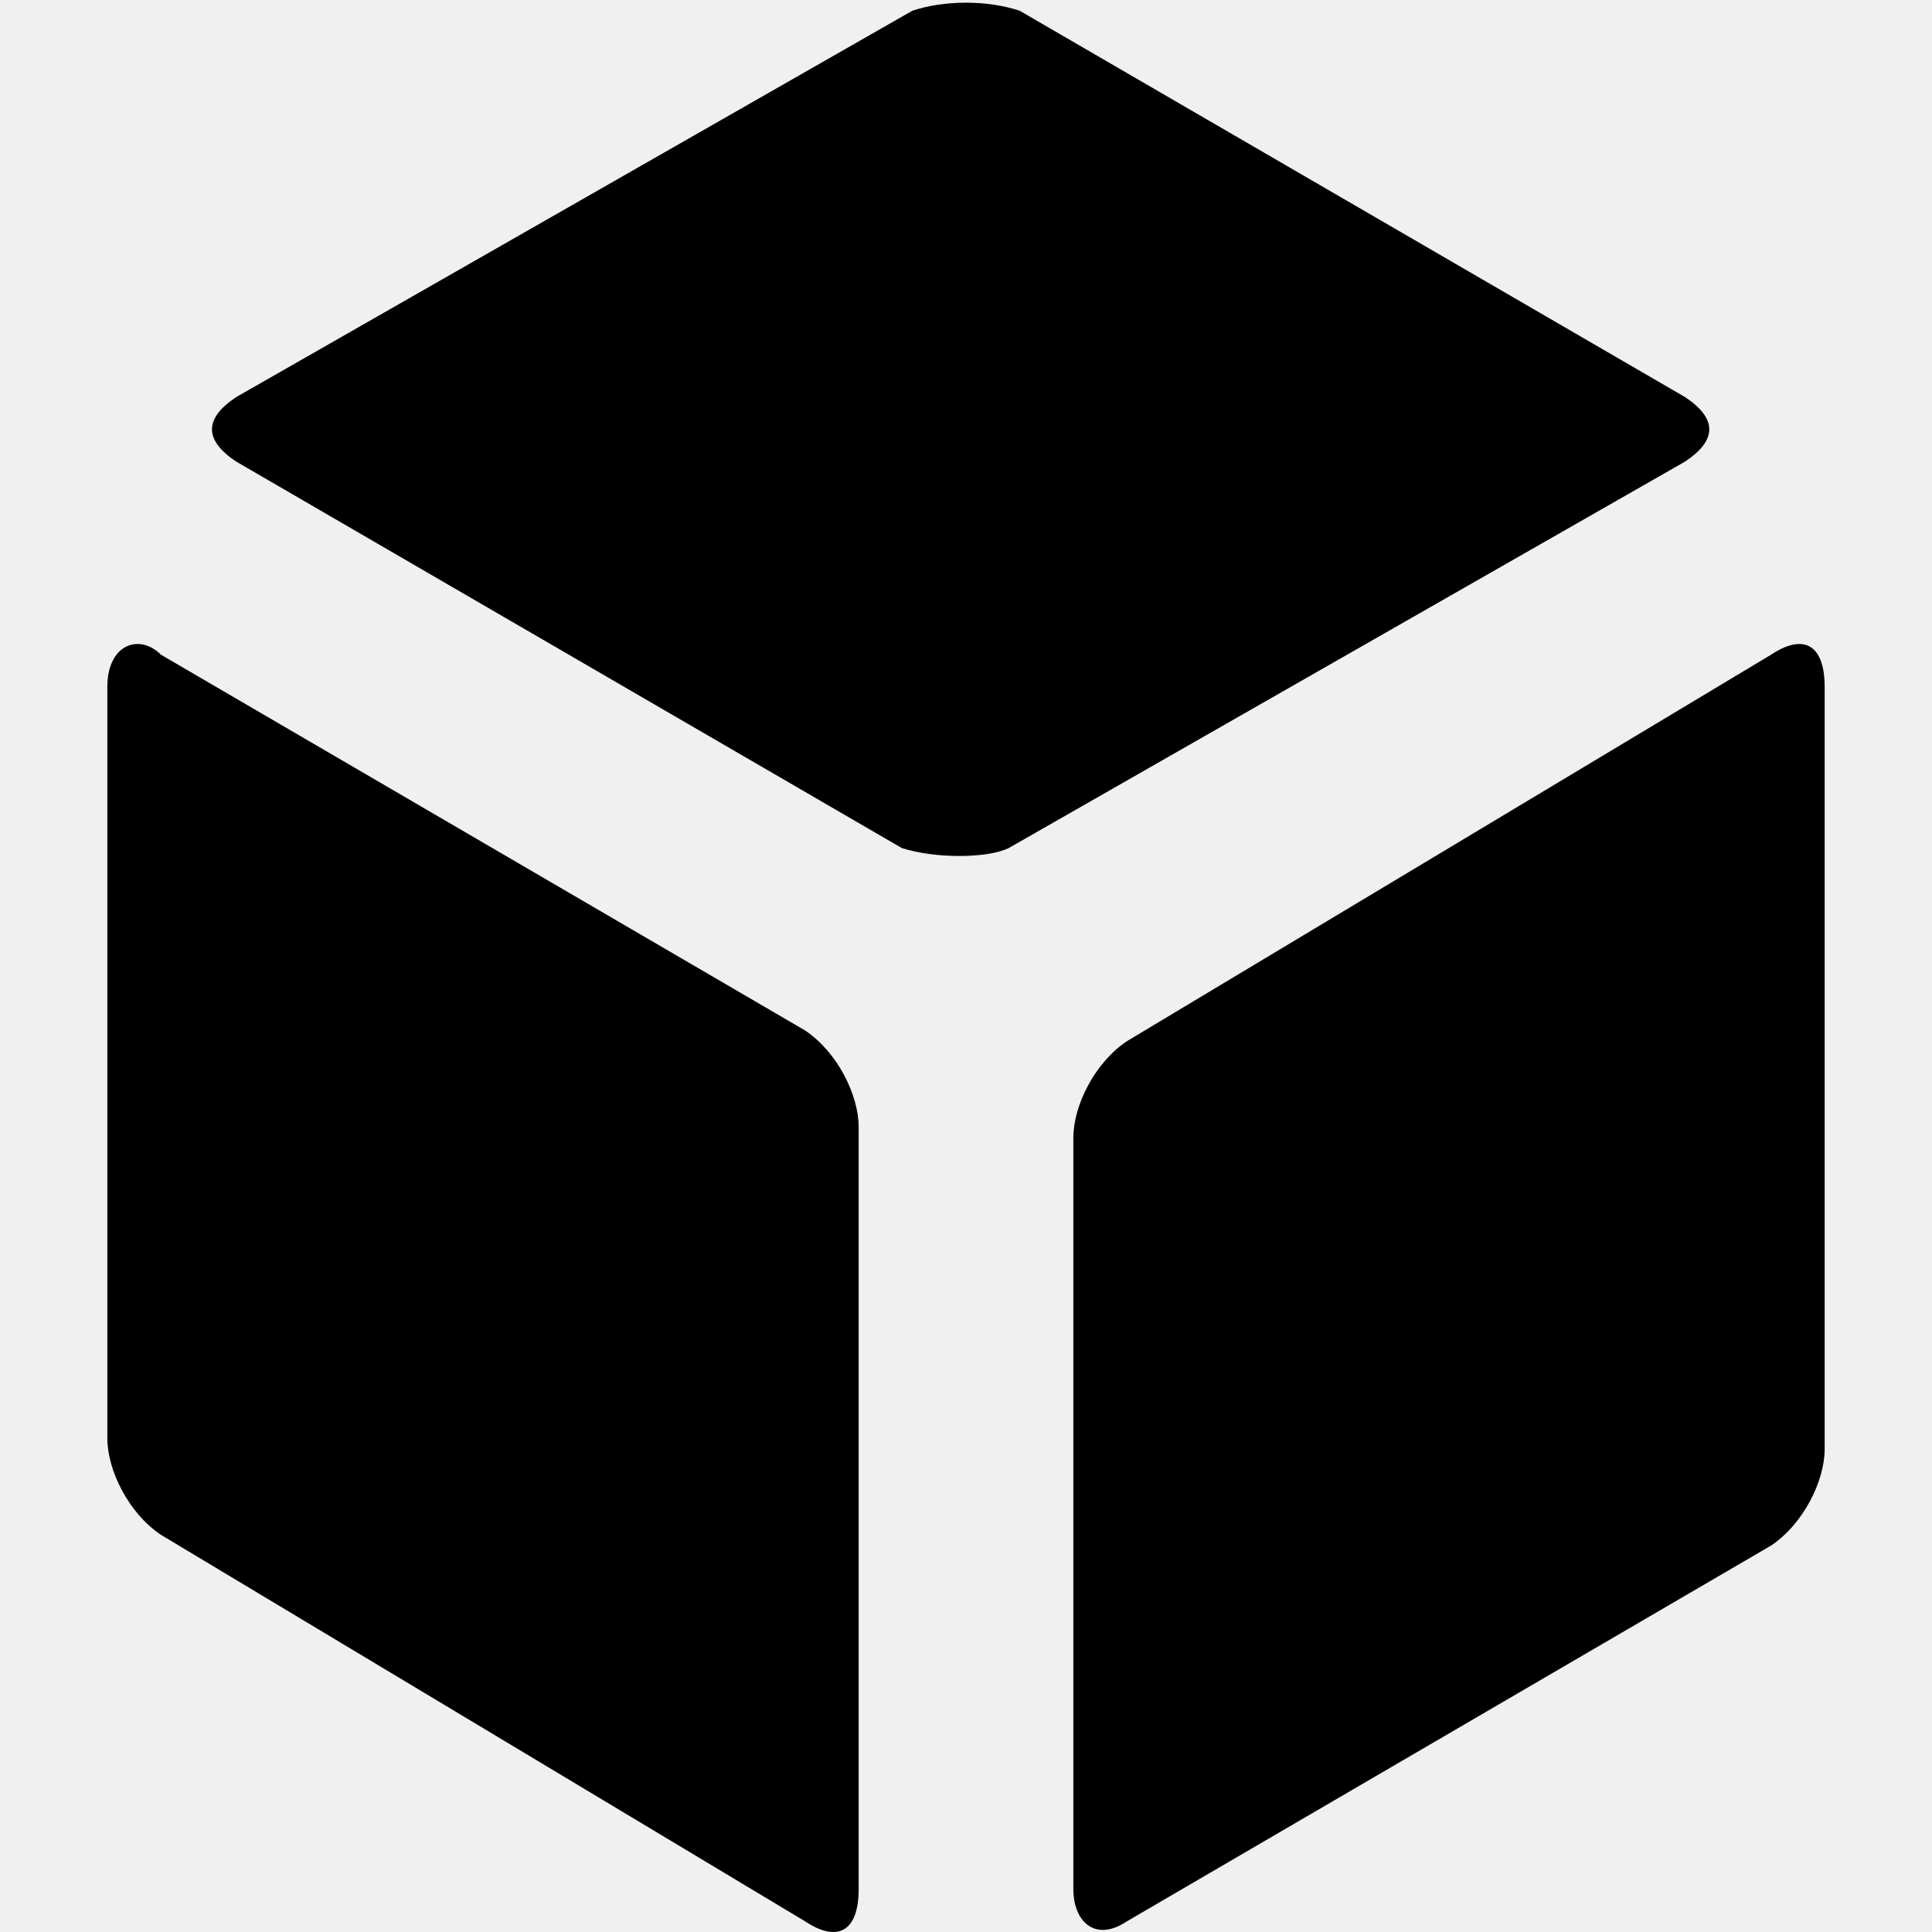
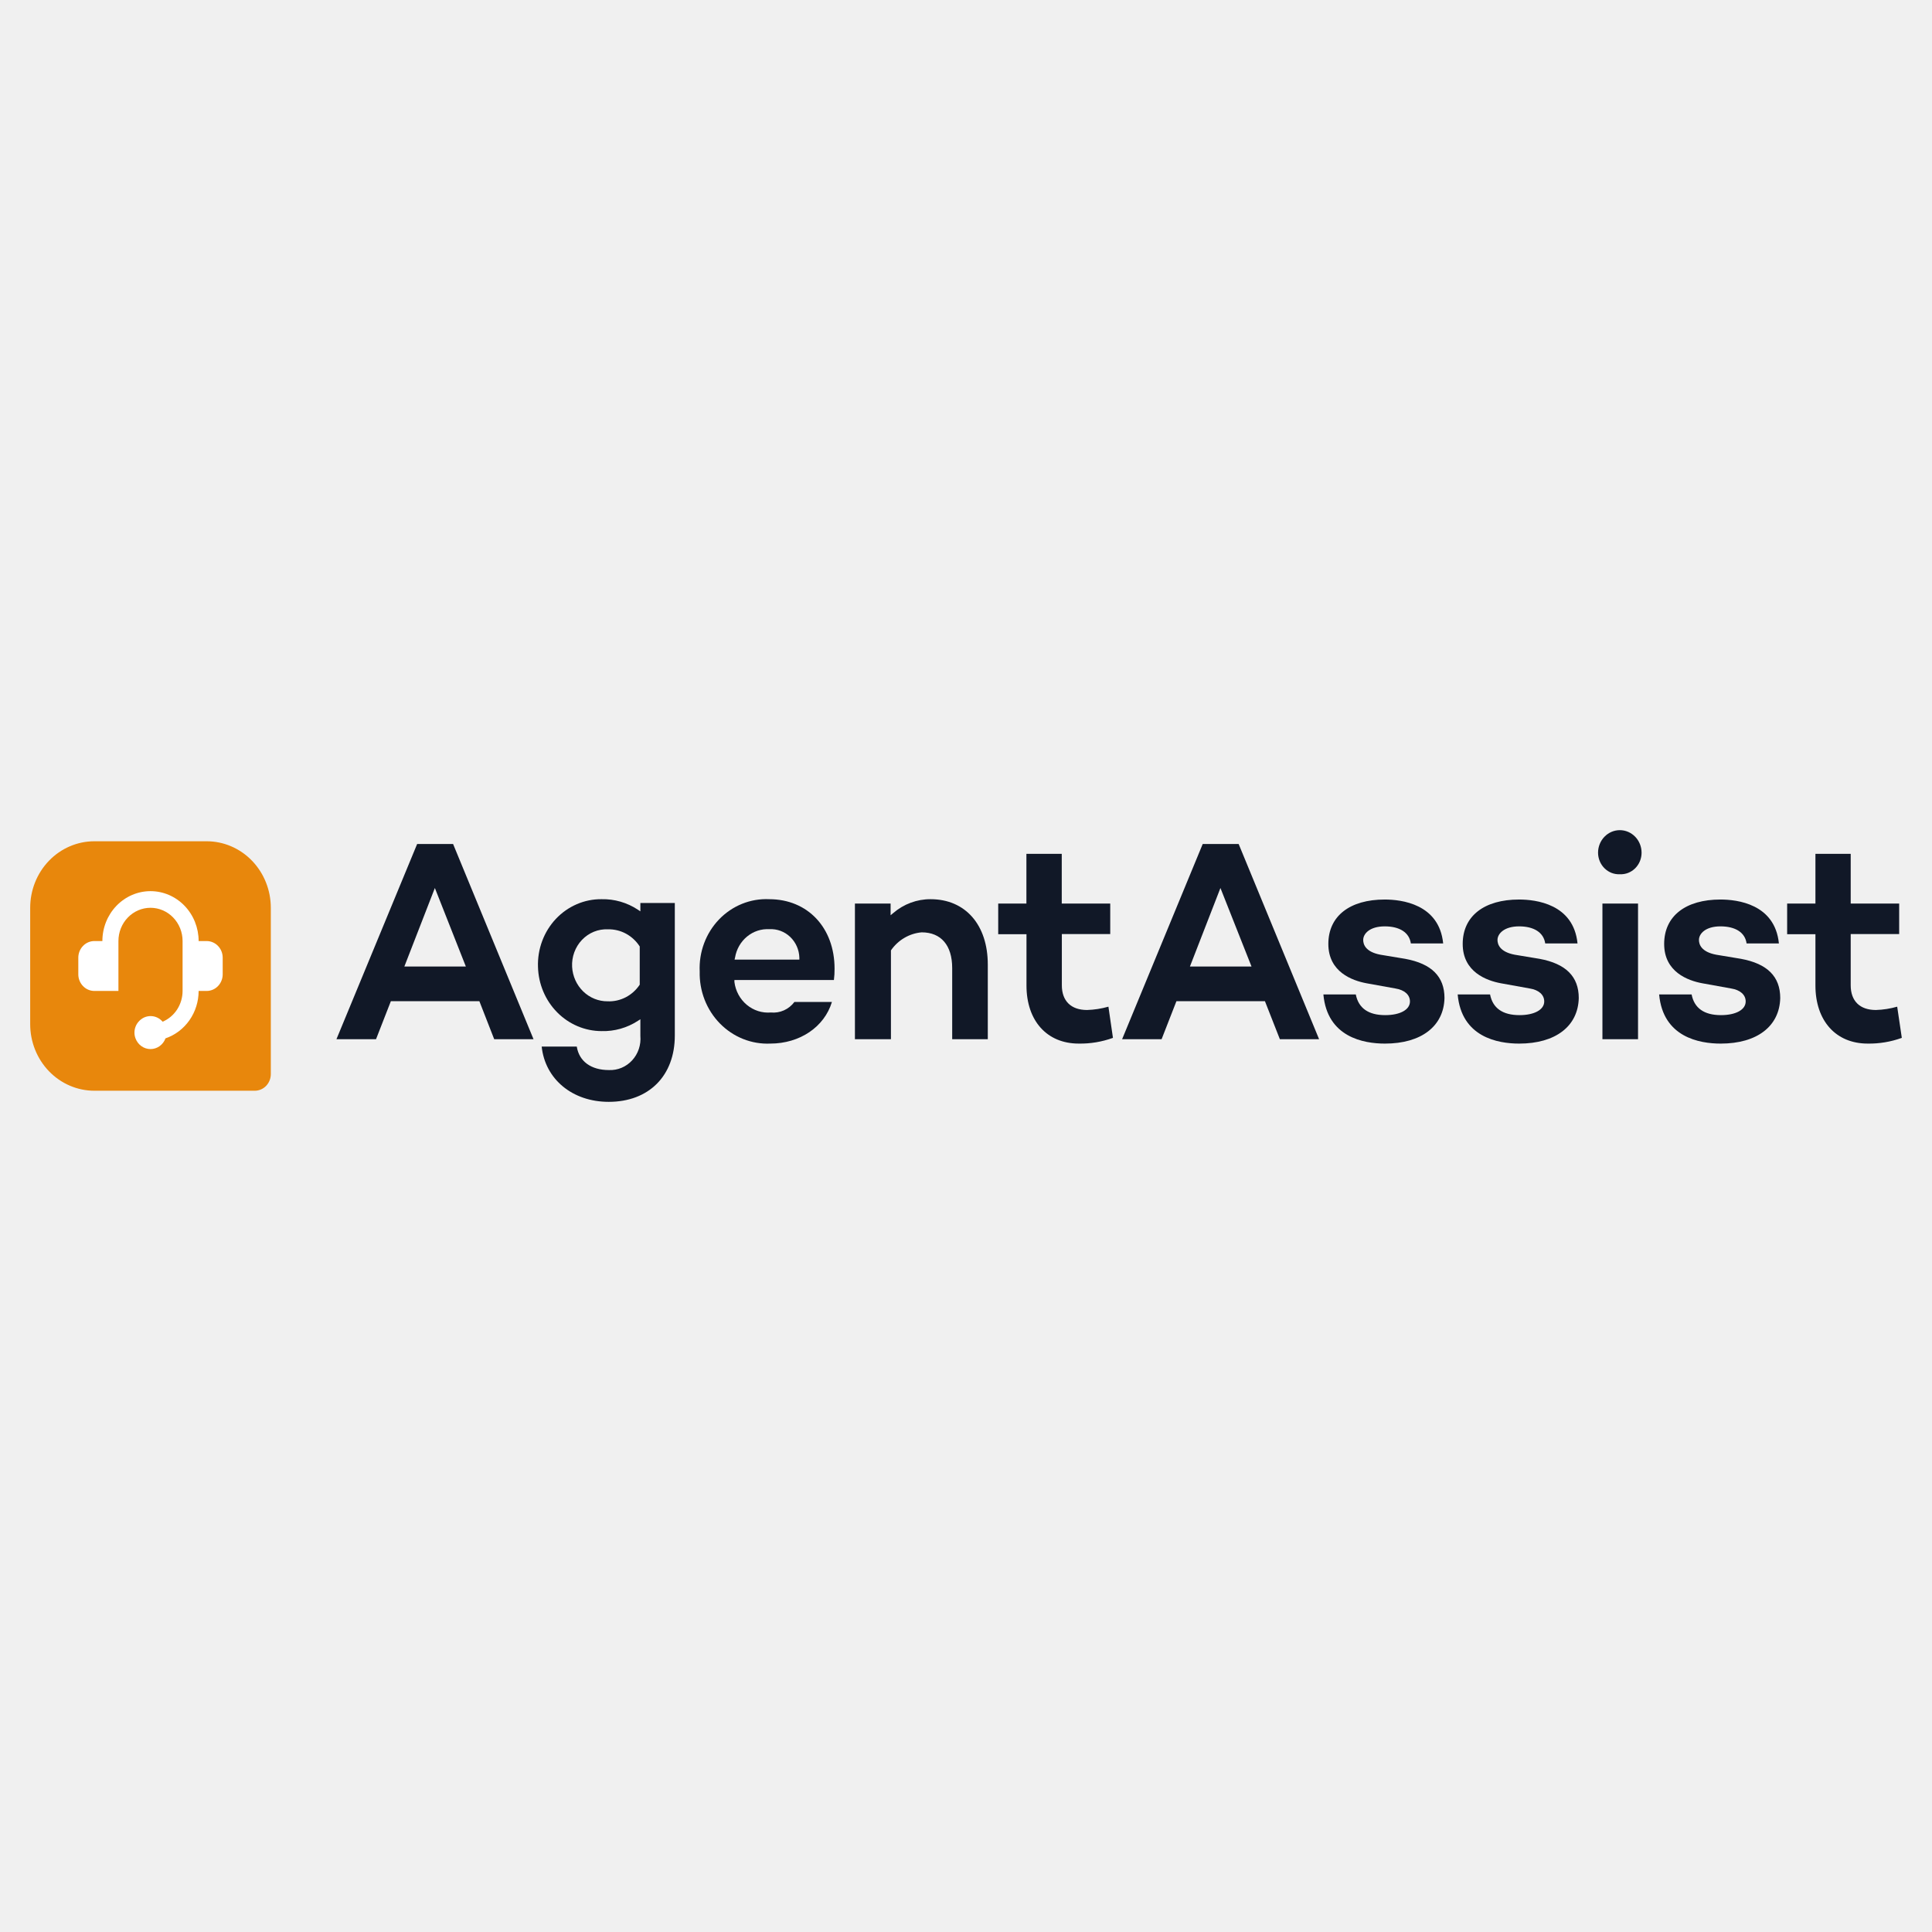
- <svg xmlns="http://www.w3.org/2000/svg" version="1.1" id="Layer_1" x="0px" y="0px" viewBox="0 0 18 18" style="enable-background:new 0 0 18 18;" xml:space="preserve">
-   <path id="Fill-3" d="M1.5,6.1C1.3,5.9,1,6,1,6.4l0,7c0,0.3,0.2,0.7,0.5,0.9l6,3.6C7.8,18.1,8,18,8,17.6l0-7.1c0-0.3-0.2-0.7-0.5-0.9  L1.5,6.1z" />
-   <path id="Fill-5" d="M10.5,17.9c-0.3,0.2-0.5,0-0.5-0.3l0-7c0-0.3,0.2-0.7,0.5-0.9l6-3.6C16.8,5.9,17,6,17,6.4l0,7.1  c0,0.3-0.2,0.7-0.5,0.9L10.5,17.9z" />
-   <path id="Fill-1" d="M2.2,3.7c-0.3,0.2-0.3,0.4,0,0.6l6.2,3.6C8.7,8,9.2,8,9.4,7.9l6.3-3.6c0.3-0.2,0.3-0.4,0-0.6L9.5,0.1  C9.2,0,8.8,0,8.5,0.1L2.2,3.7z" />
+ <svg xmlns="http://www.w3.org/2000/svg" width="128" height="128" viewBox="0 0 128 128" fill="none">
+   <path d="M17.942 60.144V71.162C17.942 71.454 17.83 71.734 17.631 71.941C17.432 72.148 17.161 72.264 16.88 72.264H6.251C5.124 72.264 4.042 71.799 3.245 70.973C2.448 70.146 2 69.025 2 67.856V60.144C2 58.975 2.448 57.853 3.245 57.027C4.042 56.2 5.124 55.736 6.251 55.736H13.691C14.819 55.736 15.9 56.2 16.697 57.027C17.494 57.853 17.942 58.975 17.942 60.144Z" fill="#E8870C" />
+   <path fill-rule="evenodd" clip-rule="evenodd" d="M13.691 62.347H13.16C13.16 61.47 12.824 60.63 12.226 60.01C11.628 59.39 10.817 59.041 9.971 59.041C9.126 59.041 8.315 59.39 7.717 60.01C7.119 60.63 6.783 61.47 6.783 62.347H6.251C5.969 62.347 5.699 62.463 5.5 62.67C5.3 62.876 5.188 63.157 5.188 63.449V64.551C5.188 64.843 5.3 65.123 5.5 65.33C5.699 65.537 5.969 65.653 6.251 65.653H7.846V62.347C7.846 61.763 8.069 61.202 8.468 60.789C8.867 60.376 9.407 60.143 9.971 60.143C10.535 60.143 11.076 60.376 11.474 60.789C11.873 61.202 12.097 61.763 12.097 62.347V65.653C12.096 66.09 11.97 66.518 11.735 66.881C11.499 67.244 11.165 67.526 10.774 67.691C10.674 67.574 10.551 67.48 10.414 67.415C10.276 67.351 10.127 67.318 9.976 67.318C9.826 67.318 9.677 67.351 9.539 67.415C9.402 67.48 9.279 67.574 9.179 67.691C9.006 67.887 8.91 68.142 8.908 68.407C8.907 68.539 8.93 68.67 8.977 68.793C9.054 69.002 9.19 69.182 9.367 69.309C9.545 69.436 9.756 69.504 9.971 69.504C10.187 69.504 10.397 69.436 10.575 69.309C10.752 69.182 10.888 69.002 10.965 68.793C11.603 68.576 12.159 68.155 12.553 67.591C12.947 67.028 13.159 66.349 13.16 65.653H13.691C13.973 65.653 14.243 65.537 14.443 65.33C14.642 65.123 14.754 64.843 14.754 64.551V63.449C14.754 63.157 14.642 62.876 14.443 62.67C14.243 62.463 13.973 62.347 13.691 62.347Z" fill="white" />
+   <path d="M32.743 68.852L31.76 66.333H25.895L24.912 68.852H22.29L27.637 55.917H30.018L35.348 68.852H32.743ZM26.79 64.034H30.864L28.811 58.832L26.79 64.034Z" fill="#111827" />
+   <path d="M40.33 73C37.925 73 36.117 71.5 35.888 69.339H38.213C38.367 70.315 39.154 70.894 40.341 70.894C40.627 70.907 40.912 70.856 41.178 70.746C41.443 70.635 41.683 70.466 41.88 70.252C42.078 70.037 42.229 69.781 42.323 69.501C42.417 69.221 42.452 68.923 42.426 68.627V67.525L42.261 67.635C41.542 68.101 40.705 68.337 39.857 68.313C38.758 68.312 37.703 67.867 36.916 67.072C36.129 66.277 35.672 65.195 35.643 64.056C35.623 63.472 35.718 62.889 35.921 62.344C36.124 61.798 36.432 61.301 36.825 60.882C37.219 60.463 37.691 60.131 38.212 59.906C38.733 59.681 39.292 59.568 39.857 59.574C40.707 59.555 41.543 59.797 42.261 60.269L42.426 60.379V59.827H44.708V68.611C44.708 71.274 42.99 73 40.33 73ZM40.277 61.57C39.959 61.555 39.642 61.61 39.346 61.73C39.051 61.851 38.782 62.034 38.559 62.268C38.335 62.502 38.162 62.782 38.049 63.09C37.936 63.398 37.887 63.728 37.904 64.056C37.938 64.677 38.202 65.26 38.639 65.685C39.077 66.11 39.656 66.344 40.256 66.339C40.671 66.357 41.084 66.265 41.457 66.072C41.829 65.879 42.148 65.592 42.384 65.237V62.706C42.153 62.348 41.839 62.056 41.471 61.857C41.103 61.659 40.692 61.56 40.277 61.57V61.57Z" fill="#111827" />
+   <path d="M51.038 69.14C50.423 69.168 49.809 69.064 49.234 68.835C48.659 68.606 48.136 68.256 47.697 67.809C47.258 67.361 46.913 66.825 46.682 66.233C46.452 65.641 46.341 65.006 46.357 64.368C46.327 63.732 46.425 63.097 46.646 62.502C46.866 61.908 47.204 61.368 47.637 60.916C48.071 60.465 48.59 60.112 49.163 59.881C49.735 59.65 50.348 59.545 50.961 59.574C53.512 59.574 55.292 61.464 55.292 64.176C55.295 64.427 55.28 64.679 55.248 64.929H48.657V65.059C48.732 65.653 49.024 66.193 49.474 66.57C49.923 66.946 50.495 67.129 51.071 67.08C51.366 67.109 51.664 67.061 51.937 66.939C52.21 66.817 52.449 66.626 52.632 66.383H55.117C54.615 68.042 52.987 69.14 51.038 69.14ZM50.978 61.561C50.442 61.529 49.914 61.702 49.495 62.048C49.075 62.393 48.792 62.887 48.7 63.434L48.667 63.576H52.96V63.446C52.952 63.186 52.894 62.931 52.789 62.695C52.684 62.459 52.535 62.247 52.351 62.072C52.166 61.896 51.95 61.761 51.714 61.673C51.478 61.585 51.228 61.547 50.978 61.561V61.561Z" fill="#111827" />
+   <path d="M63.085 68.852V64.136C63.085 62.631 62.348 61.77 61.064 61.77C60.661 61.804 60.271 61.929 59.919 62.135C59.567 62.341 59.263 62.624 59.027 62.965V62.998V68.852H56.641V59.862H59.005V60.638L59.18 60.491C59.876 59.894 60.751 59.569 61.654 59.574C63.959 59.574 65.444 61.272 65.444 63.904V68.852H63.085Z" fill="#111827" />
+   <path d="M71.464 69.14C69.361 69.14 68.007 67.629 68.007 65.291V61.894H66.134V59.862H68.002V56.568H70.344V59.862H73.556V61.883H70.35V65.279C70.35 66.321 70.962 66.915 72.021 66.915C72.499 66.9 72.974 66.826 73.436 66.695L73.736 68.761C73.006 69.025 72.237 69.154 71.464 69.14Z" fill="#111827" />
+   <path d="M84.795 68.852L83.806 66.333H77.941L76.958 68.852H74.342L79.683 55.917H82.064L87.394 68.852H84.795ZM78.836 64.034H82.916L80.857 58.832L78.836 64.034Z" fill="#111827" />
+   <path d="M91.758 69.141C90.338 69.141 87.935 68.716 87.678 65.885H89.825C90.005 66.791 90.655 67.255 91.774 67.255C92.757 67.255 93.413 66.899 93.413 66.35C93.413 65.908 93.052 65.585 92.446 65.489L90.534 65.144C89.59 64.969 88.006 64.397 88.006 62.54C88.006 60.683 89.437 59.596 91.741 59.596C92.834 59.596 95.351 59.88 95.614 62.506H93.473C93.369 61.782 92.735 61.374 91.741 61.374C90.748 61.374 90.316 61.861 90.316 62.274C90.316 62.563 90.463 63.066 91.463 63.253L93.101 63.525C94.849 63.848 95.701 64.702 95.701 66.123C95.657 67.991 94.161 69.141 91.758 69.141Z" fill="#111827" />
+   <path d="M100.649 69.141C99.234 69.141 96.826 68.716 96.575 65.885H98.721C98.896 66.791 99.551 67.255 100.671 67.255C101.648 67.255 102.309 66.899 102.309 66.35C102.309 65.908 101.949 65.585 101.348 65.489L99.436 65.144C98.492 64.969 96.908 64.397 96.908 62.54C96.908 60.683 98.339 59.596 100.643 59.596C101.736 59.596 104.253 59.88 104.515 62.506H102.375C102.271 61.782 101.632 61.374 100.643 61.374C99.655 61.374 99.213 61.861 99.213 62.274C99.213 62.563 99.365 63.066 100.359 63.253L101.998 63.525C103.745 63.848 104.597 64.702 104.597 66.123C104.554 67.991 103.057 69.141 100.649 69.141Z" fill="#111827" />
+   <path d="M106.165 68.852V59.863H108.524V68.852H106.165ZM107.323 57.921C107.136 57.93 106.95 57.9 106.775 57.833C106.6 57.765 106.44 57.661 106.305 57.528C106.17 57.395 106.062 57.235 105.988 57.057C105.914 56.879 105.876 56.688 105.875 56.494C105.875 56.098 106.027 55.718 106.298 55.438C106.568 55.157 106.935 55 107.317 55C107.7 55 108.066 55.157 108.337 55.438C108.607 55.718 108.759 56.098 108.759 56.494C108.759 56.687 108.722 56.878 108.649 57.055C108.576 57.232 108.469 57.392 108.335 57.526C108.201 57.659 108.042 57.763 107.868 57.831C107.694 57.899 107.508 57.929 107.323 57.921V57.921Z" fill="#111827" />
+   <path d="M114.001 69.141C112.587 69.141 110.179 68.716 109.922 65.885H112.074C112.248 66.791 112.904 67.255 114.018 67.255C115.001 67.255 115.656 66.899 115.656 66.35C115.656 65.908 115.296 65.585 114.69 65.489L112.778 65.144C111.833 64.969 110.255 64.397 110.255 62.54C110.255 60.683 111.686 59.596 113.985 59.596C115.077 59.596 117.595 59.88 117.857 62.506H115.716C115.618 61.782 114.979 61.374 113.985 61.374C112.991 61.374 112.56 61.861 112.56 62.274C112.56 62.563 112.707 63.066 113.707 63.253L115.345 63.525C117.093 63.848 117.945 64.702 117.945 66.123C117.901 67.991 116.41 69.141 114.001 69.141Z" fill="#111827" />
+   <path d="M123.734 69.14C121.631 69.14 120.277 67.629 120.277 65.291V61.894H118.403V59.862H120.277V56.568H122.614V59.862H125.825V61.883H122.614V65.279C122.614 66.321 123.22 66.915 124.285 66.915C124.762 66.9 125.235 66.826 125.694 66.695L126 68.761C125.272 69.025 124.505 69.153 123.734 69.14Z" fill="#111827" />
</svg>
